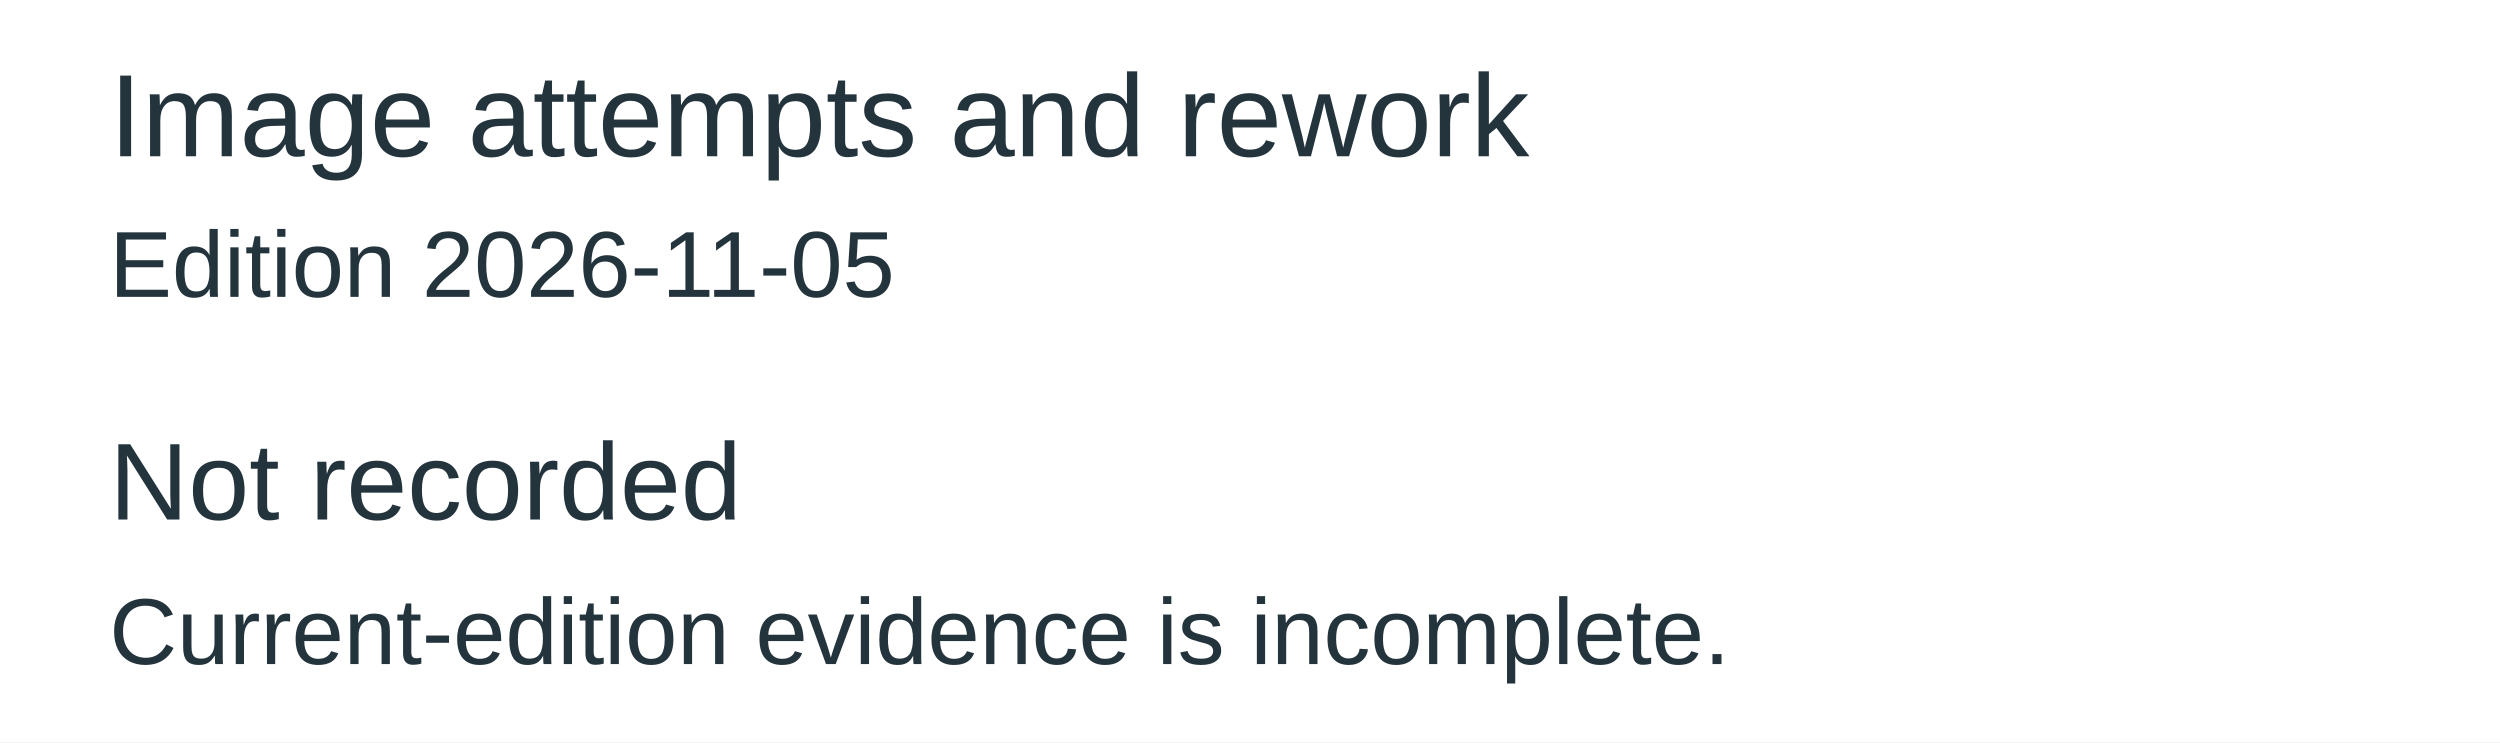
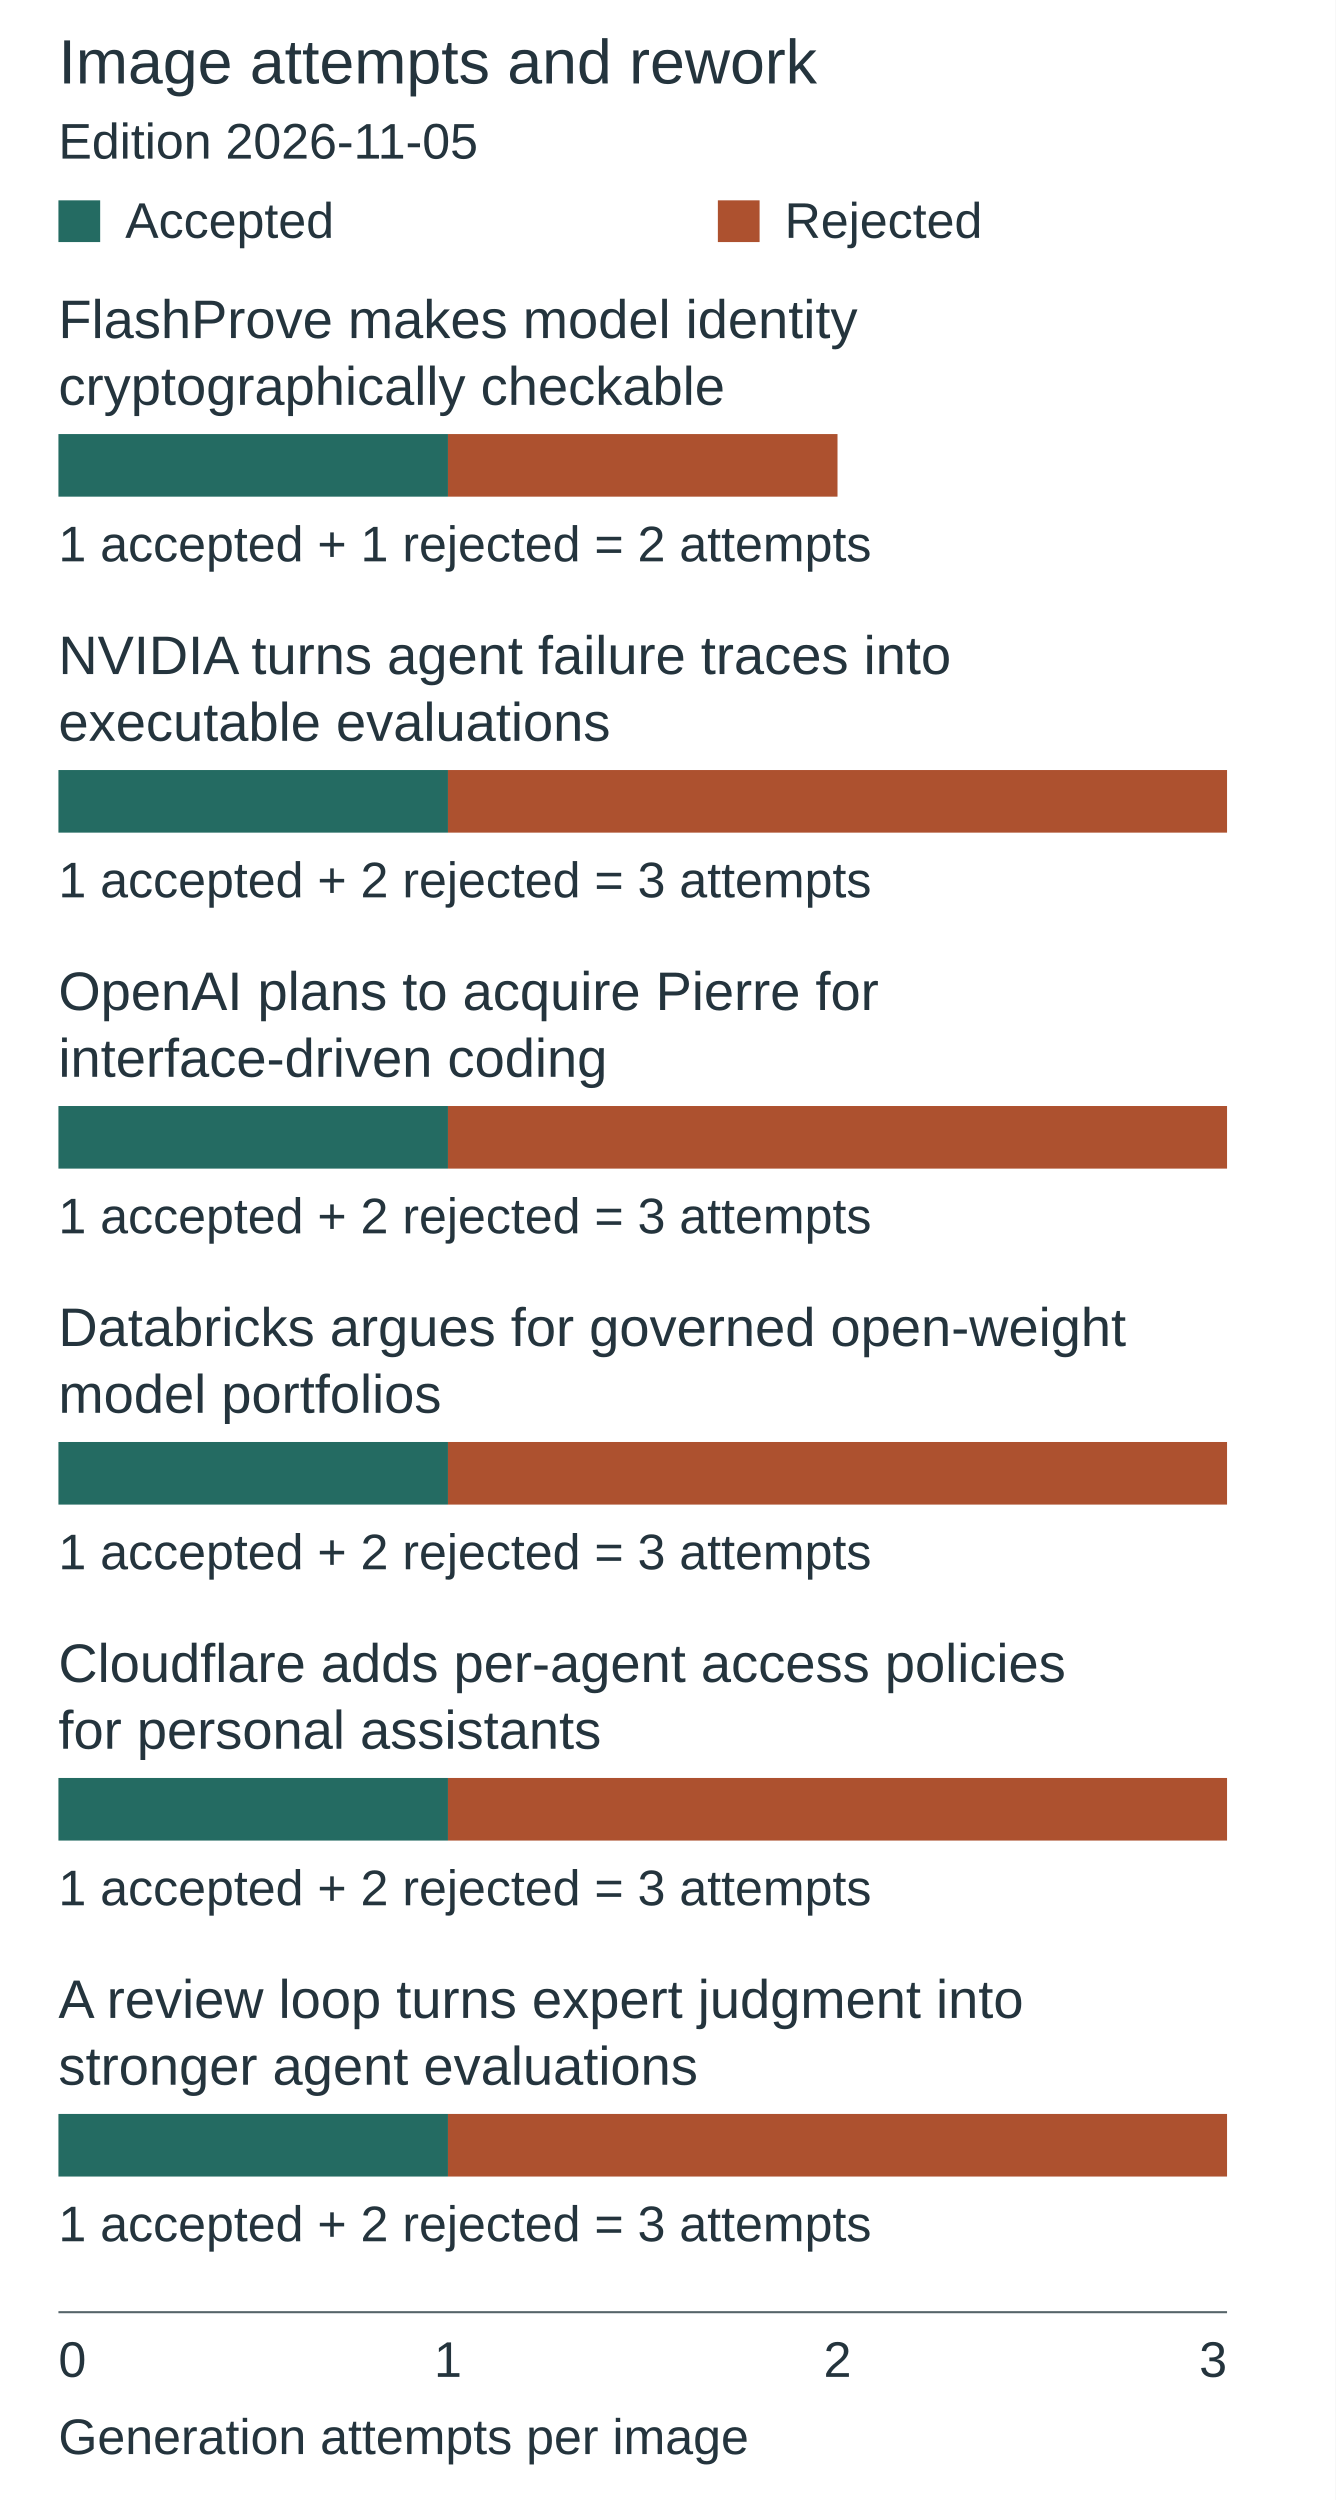
- <svg xmlns="http://www.w3.org/2000/svg" width="640" height="190" viewBox="0 0 640 190" role="img" aria-labelledby="title desc">
-   <rect width="640" height="190" fill="#ffffff" />
+ <svg xmlns="http://www.w3.org/2000/svg" width="640" height="1198" viewBox="0 0 640 1198" role="img" aria-labelledby="title desc">
+   <rect width="640" height="1198" fill="#ffffff" />
  <g font-family="Arial, sans-serif" fill="#24343d">
    <text x="28" y="40" font-size="30">Image attempts and rework</text>
    <text x="28" y="76" font-size="24">Edition 2026-11-05</text>
-     <text x="28" y="133" font-size="28">Not recorded</text>
-     <text x="28" y="170" font-size="24">Current-edition evidence is incomplete.</text>
+     <rect x="28" y="96" width="20" height="20" fill="#246b62" />
+     <text x="60" y="114" font-size="24">Accepted</text>
+     <rect x="344" y="96" width="20" height="20" fill="#ad512f" />
+     <text x="376" y="114" font-size="24">Rejected</text>
+     <text x="28" y="162" font-size="26">FlashProve makes model identity</text>
+     <text x="28" y="194" font-size="26">cryptographically checkable</text>
+     <rect x="28" y="208" width="186.667" height="30" fill="#246b62" />
+     <rect x="214.667" y="208" width="186.667" height="30" fill="#ad512f" />
+     <text x="28" y="269" font-size="24">1 accepted + 1 rejected = 2 attempts</text>
+     <text x="28" y="323" font-size="26">NVIDIA turns agent failure traces into</text>
+     <text x="28" y="355" font-size="26">executable evaluations</text>
+     <rect x="28" y="369" width="186.667" height="30" fill="#246b62" />
+     <rect x="214.667" y="369" width="373.333" height="30" fill="#ad512f" />
+     <text x="28" y="430" font-size="24">1 accepted + 2 rejected = 3 attempts</text>
+     <text x="28" y="484" font-size="26">OpenAI plans to acquire Pierre for</text>
+     <text x="28" y="516" font-size="26">interface-driven coding</text>
+     <rect x="28" y="530" width="186.667" height="30" fill="#246b62" />
+     <rect x="214.667" y="530" width="373.333" height="30" fill="#ad512f" />
+     <text x="28" y="591" font-size="24">1 accepted + 2 rejected = 3 attempts</text>
+     <text x="28" y="645" font-size="26">Databricks argues for governed open-weight</text>
+     <text x="28" y="677" font-size="26">model portfolios</text>
+     <rect x="28" y="691" width="186.667" height="30" fill="#246b62" />
+     <rect x="214.667" y="691" width="373.333" height="30" fill="#ad512f" />
+     <text x="28" y="752" font-size="24">1 accepted + 2 rejected = 3 attempts</text>
+     <text x="28" y="806" font-size="26">Cloudflare adds per-agent access policies</text>
+     <text x="28" y="838" font-size="26">for personal assistants</text>
+     <rect x="28" y="852" width="186.667" height="30" fill="#246b62" />
+     <rect x="214.667" y="852" width="373.333" height="30" fill="#ad512f" />
+     <text x="28" y="913" font-size="24">1 accepted + 2 rejected = 3 attempts</text>
+     <text x="28" y="967" font-size="26">A review loop turns expert judgment into</text>
+     <text x="28" y="999" font-size="26">stronger agent evaluations</text>
+     <rect x="28" y="1013" width="186.667" height="30" fill="#246b62" />
+     <rect x="214.667" y="1013" width="373.333" height="30" fill="#ad512f" />
+     <text x="28" y="1074" font-size="24">1 accepted + 2 rejected = 3 attempts</text>
+     <line x1="28" y1="1108" x2="588" y2="1108" stroke="#56656a" />
+     <text x="28" y="1139" font-size="24" text-anchor="start">0</text>
+     <text x="214.667" y="1139" font-size="24" text-anchor="middle">1</text>
+     <text x="401.333" y="1139" font-size="24" text-anchor="middle">2</text>
+     <text x="588" y="1139" font-size="24" text-anchor="end">3</text>
+     <text x="28" y="1176" font-size="24">Generation attempts per image</text>
  </g>
</svg>
